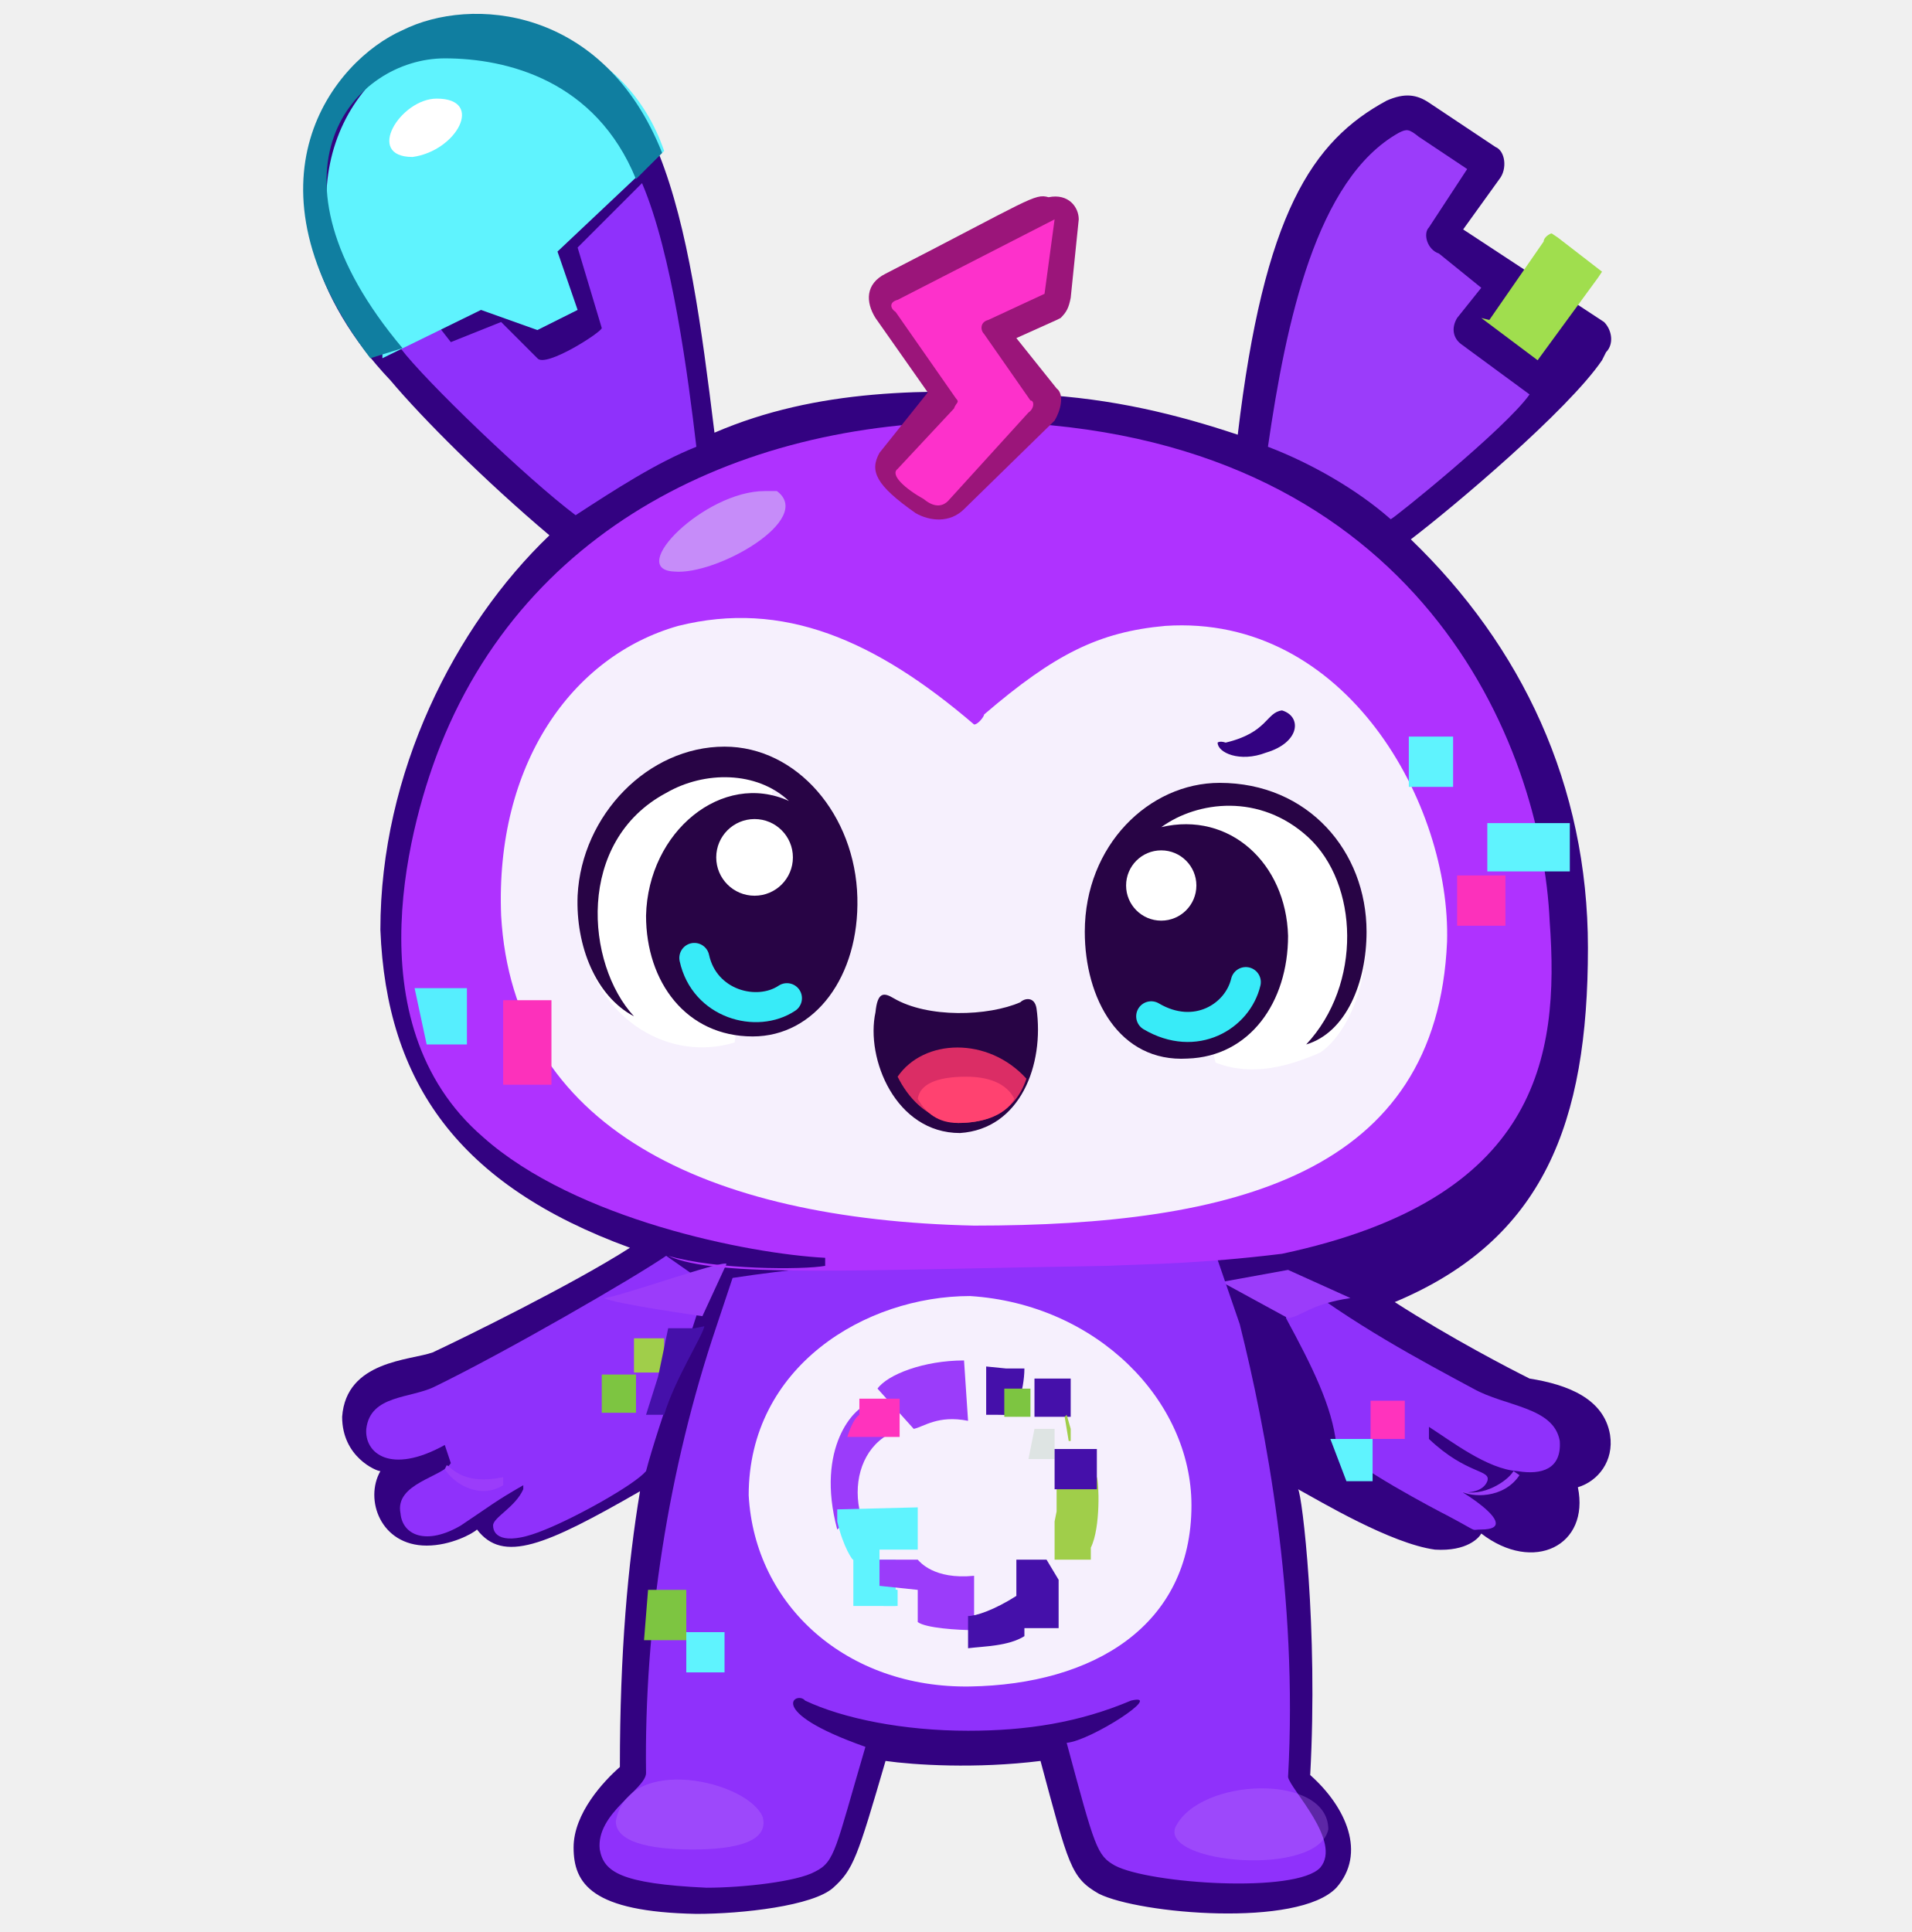
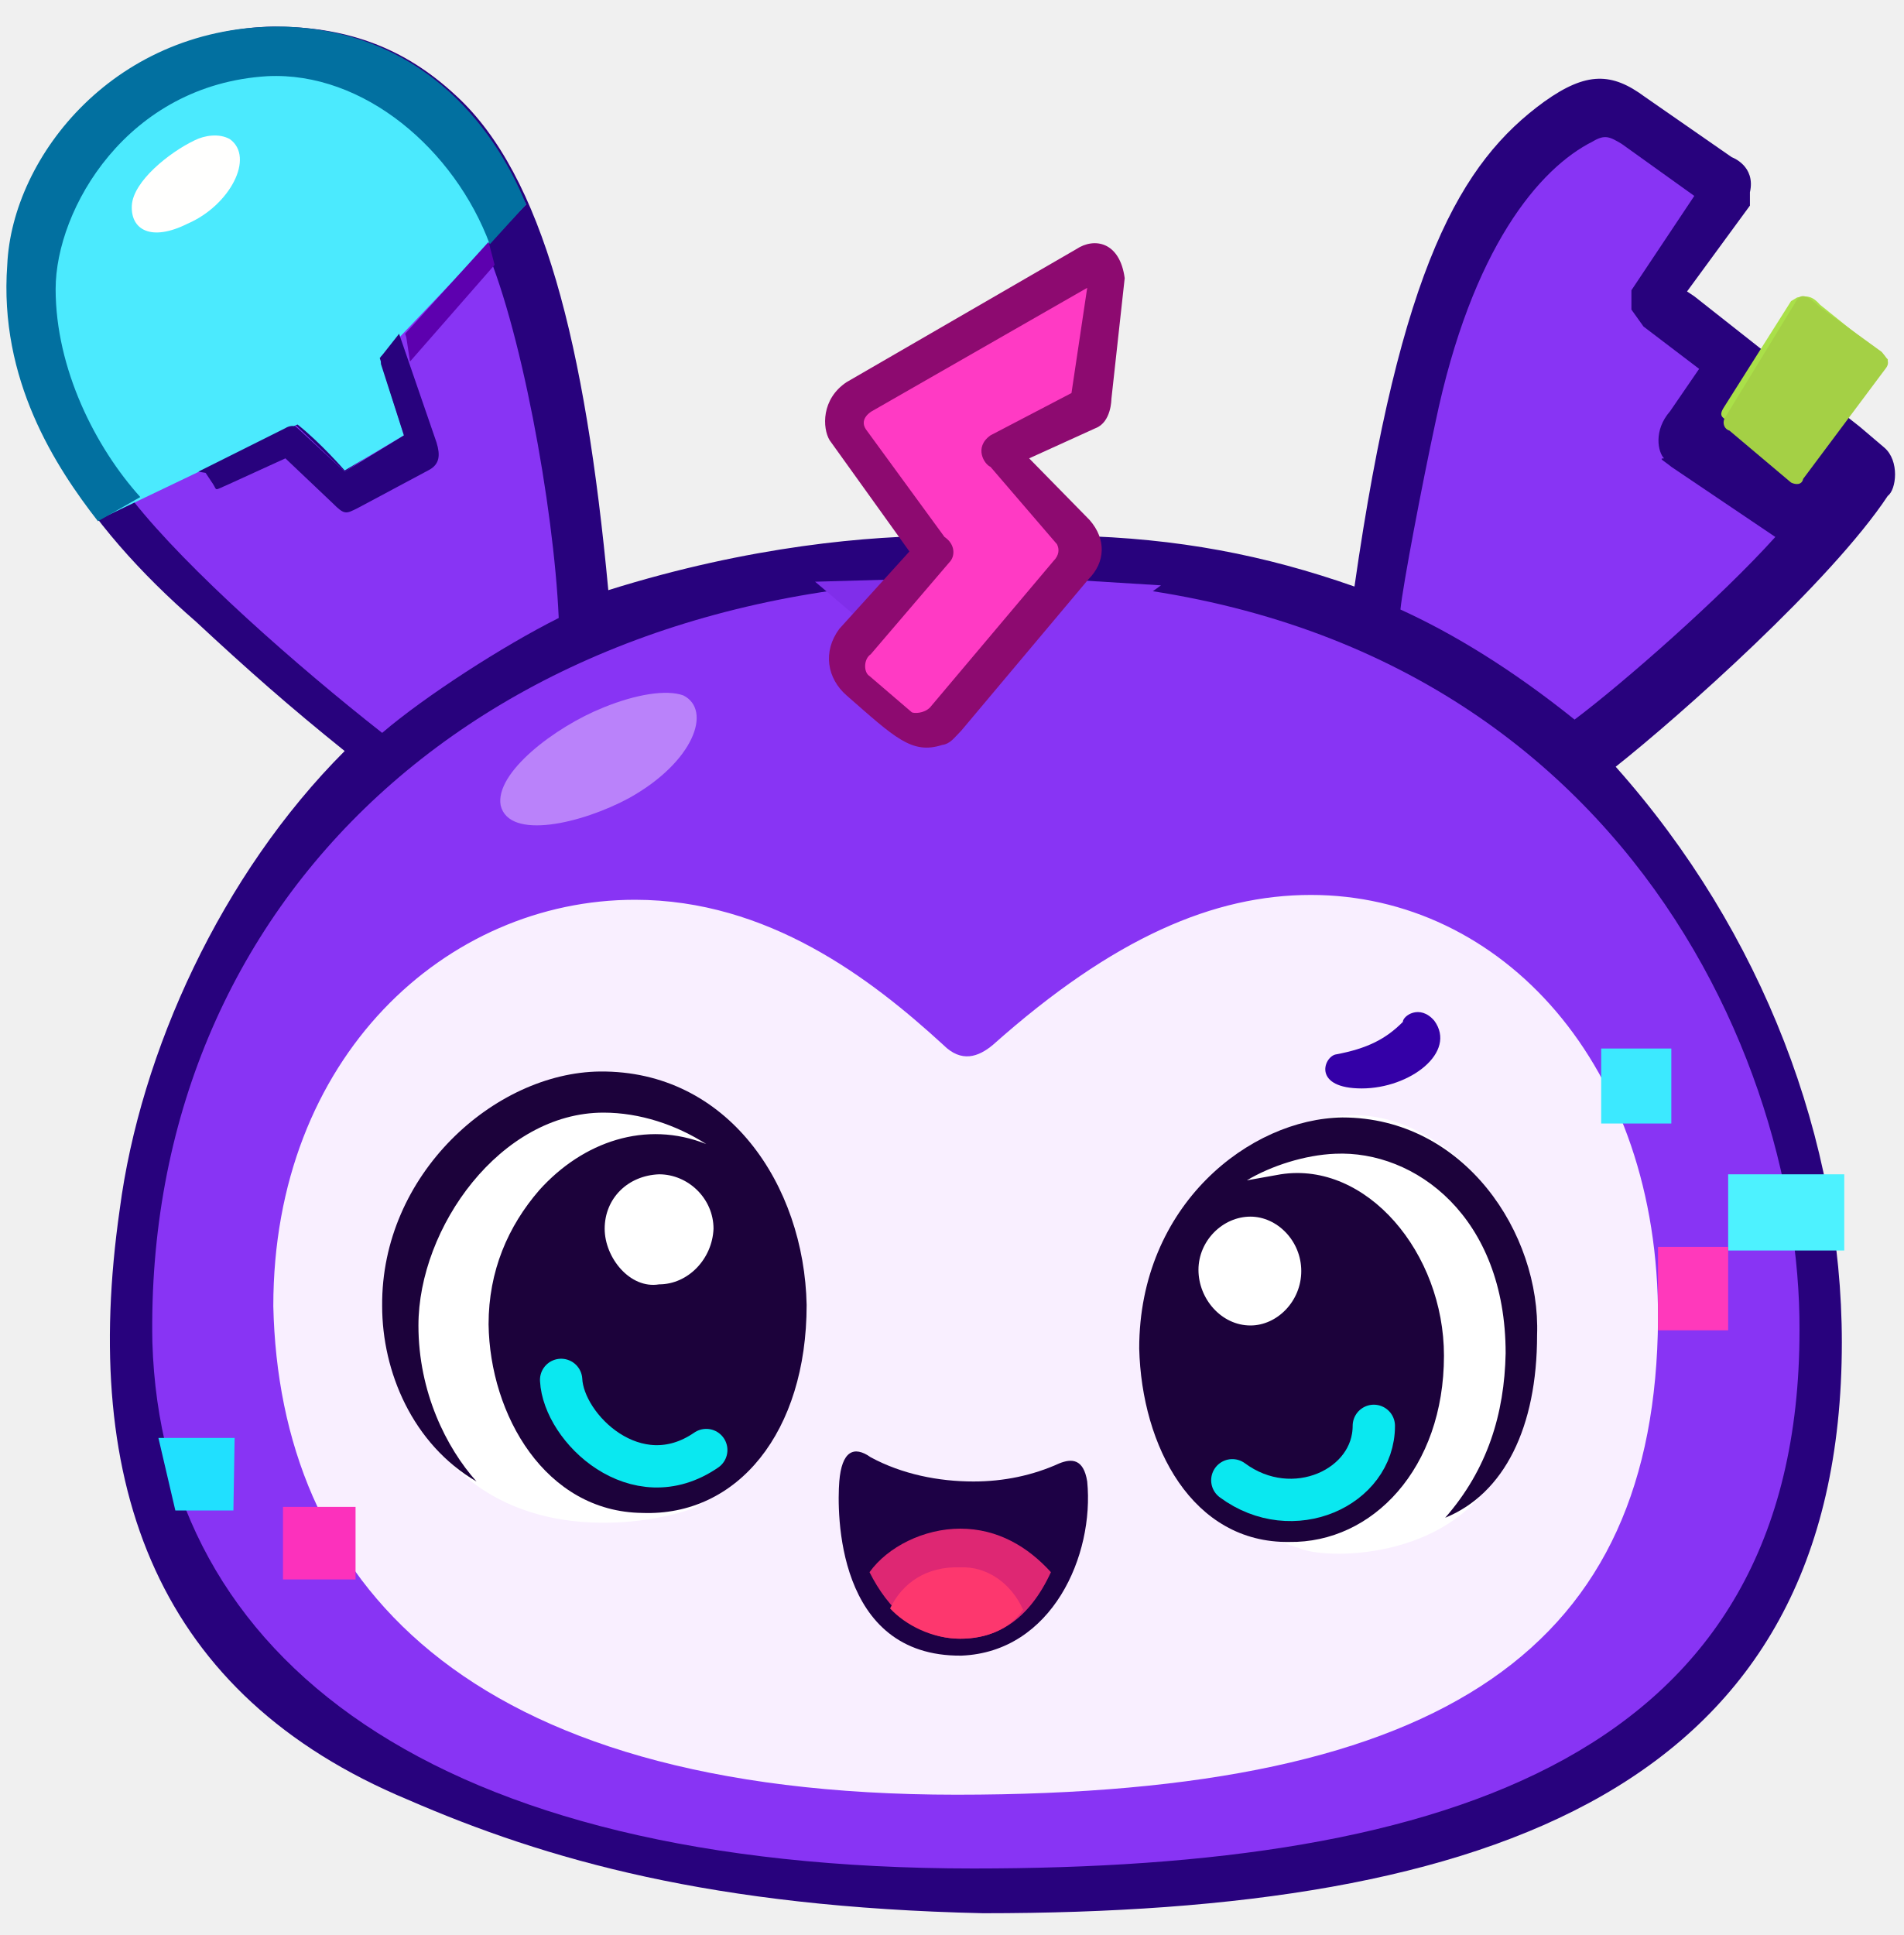
- <svg xmlns="http://www.w3.org/2000/svg" viewBox="0 0 598.5 604.8" class="char-svg mixy">
-   <style>.lid,.star-eye,.mouth-smile,.mouth-o{display:none}</style>
-   <g id="body">
-     <g transform="scale(6.3) translate(-74 -88.1)">
-       <style type="text/css">.mxc-0 {fill:#330281;}
- .mxc-1 {fill:#8F31FB;}
- .mxc-2 {fill:#9B3CFA;}
- .mxc-3 {fill:#A0DE4E;}
- .mxc-4 {opacity:0.3;fill:#BF80FC;enable-background:new    ;}
- .mxc-5 {fill:#AF32FF;}
- .mxc-6 {fill:#F6F0FD;}
- .mxc-7 {fill:#FFFFFF;}
- .mxc-8 {fill:#280445;}
- .mxc-9 {fill:#38EBF8;}
- .mxc-10 {fill:#FC31BB;}
- .mxc-11 {fill:#DB2D65;}
- .mxc-12 {fill:#FF4270;}
- .mxc-13 {fill:none;stroke:#38EBF8;stroke-width:1.493;stroke-linecap:round;stroke-miterlimit:10;}
- .mxc-14 {fill:#5FF3FE;}
- .mxc-15 {fill:#107EA0;}
- .mxc-16 {fill:#56EEFE;}
- .mxc-17 {fill:#FFFFFF;}
- .mxc-18 {fill:#C68CF9;}
- .mxc-19 {fill:#9B157A;}
- .mxc-20 {fill:#FD31CB;}
- .mxc-21 {fill:#4510AA;}
- .mxc-22 {fill:url(#SVGID_1_);}
- .mxc-23 {fill:#7DC541;}
- .mxc-24 {fill:#A0CE4A;}
- .mxc-25 {fill:#FF33BD;}
- .mxc-26 {fill:url(#SVGID_2_);}</style>
-       <path class="mxc-0" d="m150 156.6c-1-0.5-3.9-2-6.7-3.8 7.4-3.1 9.6-8.9 9.6-17.6 0-8.1-3.3-15-8.8-20.3 2.1-1.6 7.8-6.4 9.5-8.9l0.2-0.4c0.4-0.4 0.3-1.1-0.1-1.5l-7-4.6 1.8-2.5c0.4-0.5 0.3-1.4-0.2-1.6l-3.3-2.2c-0.6-0.4-1.2-0.5-2.1-0.1-3.7 2-6.1 5.6-7.4 16.6-3-1-6.2-1.8-10-2-5.4-0.3-10.9-0.3-16 1.9-1.3-10.6-2.6-19.5-10.3-20.3-3.7-0.3-7.3 1.1-9.1 4.7-2 4.1-0.5 9 3.3 13 1.6 1.9 4.7 5 7.9 7.7-4.7 4.5-8.4 11.8-8.4 19.6 0.3 7.6 3.9 12.7 12.4 15.8-2.8 1.8-8.3 4.5-9.8 5.2-1.1 0.4-4.3 0.4-4.5 3.2 0 2 1.7 2.7 1.9 2.7-0.8 1.4 0 3.7 2.3 3.7 1.2 0 2.3-0.6 2.5-0.8 1.3 1.7 3.4 0.8 8.1-1.9-0.6 3.6-1 8-1 13.7-0.8 0.7-2.3 2.3-2.3 4 0 1.8 0.9 3.2 6.1 3.3 2.3 0 5.8-0.4 6.8-1.3s1.2-1.5 2.6-6.3c1.4 0.2 4.5 0.4 7.7 0 1.4 5.2 1.5 5.8 2.9 6.6 2 1 9.9 1.7 11.8-0.3 1.5-1.7 0.5-4-1.3-5.6 0.4-7.3-0.4-13.9-0.6-14.2 1.1 0.6 4.6 2.7 6.8 3 1.6 0.1 2.2-0.6 2.3-0.8 2.6 2 5.4 0.6 4.8-2.3 1-0.3 1.8-1.3 1.6-2.6-0.3-1.8-2.1-2.5-4-2.8z" />
-       <path class="mxc-1" d="m107.1 150.5c-1.6 1.1-8 4.8-11.5 6.5-1.2 0.6-3.2 0.4-3.4 2.1-0.1 1.2 1.2 2.3 3.9 0.8l0.3 0.9c-0.4 0.7-2.8 1-2.5 2.5 0.1 1.1 1.3 1.6 3 0.6 1.5-1 1.7-1.2 3.1-2v0.2c-0.4 0.9-1.5 1.4-1.5 1.8 0 0.6 0.7 1 2.6 0.2 1.5-0.6 4.4-2.2 5-2.9 0.6-2.3 2.3-6.9 3-9.3l-2-1.4z" />
-       <path class="mxc-1" d="m137.9 153.6c1.3 2.4 2.3 4.4 2.5 6.3 0.7 1 5.1 3.3 5.5 3.5 1.7 0.9 1.1 0.7 1.7 0.7 2.2 0-1.2-2.2-2.6-2.7-5.8-1.8 2.1 2.3 2.9 0.3 0.2-0.6-1-0.3-2.9-2.1v-0.6c1.1 0.7 2.9 2.1 4.4 2.2 1.2 0.2 2.2-0.1 2.1-1.5-0.3-1.7-2.7-1.7-4.3-2.6-2.6-1.4-6-3.2-9.2-5.7l-0.1 2.2z" />
-       <path class="mxc-2" d="m108.9 153.5 1.2-2.6c-0.2-0.2-5.5 1.7-6.1 1.7 0.6 0.3 4.9 0.9 4.9 0.9z" />
-       <path class="mxc-2" d="m138 153.6-3.3-1.8 3.3-0.6 3.1 1.4c-2 0.3-2.4 0.9-3.1 1z" />
-       <path class="mxc-1" d="m135.6 153.9-1.1-3.2c-1.4 0.2-13-0.8-24.1 0.9l-0.8 2.4c-2.4 7.1-3.6 14.9-3.5 22.2 0 0.8-2.5 2-2.3 3.8 0.2 1.1 1 1.7 5.3 1.9 1.8 0 4.5-0.3 5.4-0.8 1-0.5 1-1.1 2.5-6.2-5.1-1.8-3.4-2.8-3-2.3 1.9 0.9 4.9 1.5 8.1 1.5 2.9 0 5.5-0.4 8.1-1.5 1.7-0.4-2 2-3.2 2.1 1.4 5.2 1.5 5.6 2.4 6.1 1.7 0.9 9 1.4 10.2 0.1 1.1-1.3-1.5-3.9-1.6-4.5 0.5-9-1.1-17.3-2.4-22.5z" />
-       <path class="mxc-2" d="m137 110.3c0.9-6.2 2.4-13.3 6.5-15.6 0.4-0.2 0.5-0.2 1 0.2l2.4 1.6-1.9 2.9c-0.3 0.3-0.1 1.1 0.5 1.3l2.1 1.7-1.2 1.5c-0.3 0.5-0.2 1 0.2 1.3l3.4 2.5c-1.2 1.7-6.8 6.2-6.9 6.2-1.7-1.5-4-2.8-6.1-3.6z" />
-       <path class="mxc-1" d="m100.9 104.7-1.9-1.8-3.3 1.3 0.7 0.9 2.5-1 1.8 1.8c0.4 0.5 3.2-1.3 3.2-1.5l-1.2-4 3.2-3.2c1.5 3.5 2.3 9.7 2.7 13.1-2 0.8-4 2.1-6 3.4-2.4-1.8-7.5-6.7-8.7-8.3l5.1-2.5" />
-       <path class="mxc-5" d="m124.4 109.1c-12.3-0.6-23.9 4.5-28.5 16-1.4 3.5-4.5 13.8 2.1 19.5 4.6 4.1 13.2 5.8 17 6v0.4c-1.1 0.2-5.4 0.2-7.8-0.5 2.4 1.1 9.2 0.7 21.8 0.5 2.2-0.1 4.6-0.1 8.7-0.6 12.7-2.7 13.8-9.7 13.3-16.5-0.4-8.9-6.5-23.8-26.6-24.8z" />
-       <path class="mxc-6" d="m122.4 124.1c-4.9-4.2-9.5-6.2-14.7-4.9-5.3 1.5-9.1 6.9-8.8 14.4 0.6 10.5 10.1 15.1 23.5 15.4 13 0 23-2.6 23.5-14.1 0.2-6.8-5-16.3-14-15.7-3.3 0.3-5.5 1.4-9 4.4 0 0.1-0.3 0.5-0.5 0.5z" />
-       <path class="mxc-6" d="m122.2 152.5c-5.2 0-11 3.5-11 9.9 0.3 5.5 4.9 9.6 11 9.5s11-3 11-9c0-5.2-4.7-10-11-10.4z" />
-       <path class="mxc-7" d="m112.5 126.6c-7.4-2.6-10.5 4.4-9.4 8.8 0.8 3.3 4.1 5.5 7.4 4.5l2-13.3z" />
-       <path class="mxc-8" d="m116.6 132.7c-0.1-4.1-3-7.5-6.6-7.5-3.8 0-7.1 3.4-7.3 7.4-0.1 2.5 0.9 5 2.8 6-2.4-2.6-2.9-8.7 1.6-11.1 1.9-1.1 4.5-1.1 6.1 0.4-3.3-1.5-7 1.5-7.1 5.7 0 3.3 2 6 5.3 6 3.1 0 5.3-3 5.2-6.9z" />
-       <path class="mxc-7" d="m131.5 129.6c1.6-2.2 6.6-2.6 9 0.8 2.6 4 1 8.7-0.9 10-1.6 0.7-3.4 1.2-5.2 0.5l-2.9-11.3z" />
-       <path class="mxc-8" d="m134.6 127c-3.5 0-6.7 3.1-6.7 7.4 0 3.3 1.7 6.5 5.1 6.3 3.1-0.1 5-2.8 5-6.1-0.1-3.6-2.9-6.2-6.3-5.4 1.8-1.3 4.9-1.7 7.3 0.5 2.5 2.3 2.7 7.3-0.1 10.3 2-0.6 3-3.1 3-5.6 0-4-2.9-7.4-7.3-7.4z" />
-       <path class="mxc-7" d="m111.5 128.9c-1 0-1.9 0.8-1.9 1.8s0.9 1.9 1.9 1.9 2-0.9 2-1.9-0.9-1.8-2-1.8z" />
-       <path class="mxc-7" d="m131.7 130.4c-1 0-1.8 0.7-1.8 1.7s0.7 1.8 1.7 1.8 1.9-0.8 1.9-1.8c0-0.9-0.8-1.7-1.8-1.7z" />
-       <path class="mxc-8" d="m125.5 138.2c-0.1-0.6-0.6-0.5-0.8-0.3-1.6 0.7-4.6 0.8-6.3-0.2-0.5-0.3-0.8-0.3-0.9 0.7-0.5 2.3 1 6 4.2 6 3-0.2 4.2-3.4 3.8-6.2z" />
-       <path class="mxc-11" d="m118.6 141.6c0.5 1 1.4 2.1 3 2.3 1.3 0 2.8-0.4 3.4-2.2-1.9-2.1-5.1-2-6.4-0.1z" />
-       <path class="mxc-12" d="m122 141.6c-1.5 0-2.3 0.4-2.4 1.1 0.4 0.7 1 1.2 2 1.2 1.1 0 2.3-0.3 2.8-1.2-0.3-0.6-1-1.1-2.4-1.1z" />
-       <path class="mxc-13" d="m113.1 137.7c-1.5 1-4.1 0.3-4.6-2" />
-       <path class="mxc-13" d="m135.9 136.9c-0.4 1.7-2.5 3-4.7 1.7" />
-       <path class="mxc-14" d="m93 105.9 4.9-2.4 2.8 1 2-1-1-2.9 5.3-5c-1.9-5.5-7.5-7-11.4-5.5-5.5 2.1-7.5 9.1-2.6 15.3v0.5z" />
-       <path class="mxc-15" d="m92.4 105.9 1.6-0.5c-7.4-8.8-2.4-14.4 2.1-14.4 3.1 0 7.5 1.1 9.5 6l1.3-1.3c-2.9-7.3-9.5-7.8-12.9-6.1-3.4 1.5-8.3 7.5-1.6 16.3z" />
-       <path class="frag f0 mxc-16" d="m97.2 137.2h-2.6l0.6 2.8h2v-2.8z" />
-       <path class="frag f1 mxc-10" d="m101.4 140.1v-2.3h-2.4v4.2h2.4" />
-       <path class="mxc-17" d="m95.7 93c-1.8 0-3.6 2.9-1.2 2.9 2.2-0.3 3.6-2.9 1.2-2.9z" />
-       <path class="mxc-18" d="m112 112.5c-3 0-6.9 3.9-4.5 4 2.1 0.2 7-2.6 5.1-4h-0.6z" />
-       <path class="mxc-0" d="m134.5 125c0 0.5 1.1 1 2.4 0.5 1.7-0.5 1.8-1.8 0.8-2.1-0.8 0.1-0.7 1.1-2.8 1.6-0.3-0.1-0.4 0-0.4 0z" />
-       <path class="mxc-19" d="m126.1 97.9c-0.7-0.2-0.9 0.1-8.1 3.8-1 0.5-1 1.4-0.5 2.2l2.6 3.7-2.4 3c-0.5 0.9-0.2 1.6 1.8 3 0.7 0.4 1.7 0.5 2.4-0.2l4.5-4.4c0.3-0.5 0.5-1.3 0.1-1.6l-2-2.5 2-0.9 0.2-0.1c0.3-0.3 0.4-0.5 0.5-1l0.4-3.9c0-0.6-0.5-1.3-1.5-1.1z" />
-       <path class="mxc-20" d="m126.4 99-7.8 4c-0.4 0.1-0.4 0.4-0.1 0.6l3 4.3c0.2 0.2 0 0.2-0.1 0.5l-2.8 3c-0.4 0.3 0.4 1 1.3 1.5 0.6 0.5 1 0.3 1.2 0.1l4-4.4c0.3-0.2 0.3-0.6 0.1-0.6l-2.3-3.3c-0.2-0.2-0.2-0.6 0.2-0.7l2.8-1.3 0.5-3.7z" />
-       <path class="mxc-3" d="m147.6 103.9 2.8 2.1 3-4.1 0.2-0.3-2.2-1.7-0.3-0.2c-0.1 0-0.4 0.2-0.4 0.4l-2.7 3.9-0.4-0.1z" />
-       <path class="mxc-4" d="m104.6 178.6c0 1 1.6 1.4 3.8 1.4s3.8-0.4 3.5-1.6c-0.7-1.8-6.7-3.2-7.3 0.2z" />
-       <path class="mxc-4" d="m140 179c0-2.8-6.4-2.6-7.6-0.1-0.7 1.8 7.1 2.5 7.6 0.1z" />
-       <linearGradient id="SVGID_1_" x1="-516.3" x2="-516.3" y1="431.3" y2="434" gradientTransform="matrix(1.062 0 0 1.062 635.9 -282)" gradientUnits="userSpaceOnUse">
-         <stop stop-color="#7DC541" offset="0" />
-         <stop stop-color="#A0CD3A" offset="1" />
-       </linearGradient>
-       <polygon class="frag f2 mxc-22" points="106.2 167.1 108.1 167.1 108.1 169.6 106 169.6" />
-       <rect class="frag f3 mxc-14" x="108.1" y="169.2" width="1.9" height="2" />
-       <rect class="frag f4 mxc-23" x="103.9" y="156.4" width="1.7" height="1.9" />
-       <rect class="frag f5 mxc-24" x="105.5" y="154.6" width="1.5" height="1.7" />
-       <path class="mxc-21" d="m108.5 154.1h-1.3l-0.5 2.4-0.6 1.9h0.9c0.5-1.7 1.9-3.9 2-4.4l-0.5 0.1z" />
-       <linearGradient id="SVGID_2_" x1="-496" x2="-495" y1="432.8" y2="434.1" gradientTransform="matrix(1.062 0 0 1.062 635.9 -282)" gradientUnits="userSpaceOnUse">
-         <stop stop-color="#DEE4E3" offset="0" />
-         <stop stop-color="#BCCAC4" offset="1" />
-       </linearGradient>
-       <polyline class="mxc-26" points="125.4 159.1 125.1 160.6 125.9 160.6 126.4 160.6 126.4 159.1 125.4 159.1" />
-       <path class="mxc-2" d="m121.9 155.7c-2 0-3.8 0.7-4.3 1.4l1.8 2c0.5-0.1 1.2-0.7 2.7-0.4l-0.2-3z" />
-       <path class="mxc-21" d="m124 156.1-1-0.1v2.4c1 0 1.4 0 1.5 0.1-0.1-0.1 0.4-1.3 0.4-2.4h-0.9z" />
-       <path class="mxc-2" d="m116.7 163.1c-0.3-1.5 0.2-3 1.4-3.7l-1-1.5c-0.6 0.1-2.6 2.1-1.5 6.2l1.1-1z" />
-       <path class="mxc-14" d="m115.6 163.7c0.3 1.3 0.8 2 0.8 1.9v2.3h2.1v-2.3h-0.8v-0.5h1.9v-2.1l-4 0.1z" />
-       <path class="mxc-14" d="m118.1 167-0.2 0.9h0.7v-0.8l-0.5-0.1" />
-       <path class="mxc-2" d="m119.6 165.6h-1.9v1.3l1.9 0.2v1.6c0.4 0.3 2 0.4 2.8 0.4v-2.7c-2 0.2-2.7-0.7-2.8-0.8z" />
-       <path class="mxc-21" d="m124.6 165.6h-0.1v1.8c-1.1 0.7-2 1-2.4 1v1.6c0.8-0.1 2-0.1 2.8-0.6v-0.4h1.7v-2.4l-0.6-1h-1.4z" />
-       <path class="frag f11 mxc-25" d="m116.7 157.6v0.8c-0.3 0.2-0.5 0.8-0.6 1.1h2.6v-1.9h-2z" />
-       <path class="mxc-24" d="m128.5 161.5h-2v1.7l-0.1 0.5v1.9h1.8v-0.6c0.5-1 0.4-3.3 0.3-3.5z" />
-       <path class="mxc-21" d="m128.5 161.6v-1.5h-2.1v2h2.1v-0.5z" />
-       <polygon class="mxc-21" points="125.4 156.6 125.4 158.5 127.2 158.5 127.2 156.6" />
-       <path class="mxc-23" d="m124 157.1h-0.1v1.4h1.3v-1.4h-0.8" />
-       <path class="mxc-24" d="m127 158.4-0.1 0.1 0.2 1.2h0.1v-0.6l-0.2-0.7" />
-       <polygon class="frag f6 mxc-14" points="140.1 159.6 140.9 161.7 142.2 161.7 142.2 159.6" />
-       <rect class="frag f7 mxc-25" x="142.1" y="157.7" width="1.7" height="1.9" />
-       <rect class="frag f8 mxc-14" x="144" y="124.7" width="2.2" height="2.5" />
-       <rect class="frag f9 mxc-10" x="146.4" y="131.6" width="2.4" height="2.5" />
-       <rect class="frag f10 mxc-14" x="147.9" y="129" width="4.1" height="2.4" />
-       <path class="mxc-2" d="m99 161.9v-0.4c-1.9 0.4-2.5-0.4-2.8-0.6l-0.1 0.2c0.5 0.8 1.8 1.5 2.9 0.8z" />
-       <path class="mxc-2" d="m146.6 162.2c0.5 0.3 2.1 0.4 2.9-0.8l-0.3-0.2c-0.3 0.5-1.5 1.3-2.6 1z" />
-     </g>
-   </g>
-   <g id="fragments" />
-   <g id="eye-left">
-     <g class="eye-core">
-       <ellipse cx="236.2" cy="268.4" rx="14.5" ry="14.5" fill="#280445" />
-       <ellipse class="shine" cx="236.2" cy="268.4" rx="12" ry="12" fill="#ffffff" />
-     </g>
-     <ellipse class="lid" cx="228.1" cy="281.6" rx="49" ry="52" fill="#F6F0FD" />
-     <path class="star-eye" d="M 228.1,253.9 L 236.9,274.1 L 259.6,275.9 L 242.5,290.4 L 248.2,313.1 L 228.1,301.1 L 207.9,313.1 L 213.6,290.4 L 196.6,275.9 L 219.2,274.1 Z" fill="#FFE03D" stroke="#9B157A" stroke-width="6" stroke-linejoin="round" />
-   </g>
-   <g id="eye-right">
-     <g class="eye-core">
-       <ellipse cx="363.5" cy="277.2" rx="13.5" ry="13.5" fill="#280445" />
-       <ellipse class="shine" cx="363.5" cy="277.2" rx="11" ry="11" fill="#ffffff" />
-     </g>
-     <ellipse class="lid" cx="380.5" cy="287.9" rx="46" ry="49" fill="#F6F0FD" />
-     <path class="star-eye" d="M 380.5,260.2 L 389.3,280.3 L 412.0,282.2 L 395.0,296.7 L 400.7,319.4 L 380.5,307.4 L 360.4,319.4 L 366.0,296.7 L 349.0,282.2 L 371.7,280.3 Z" fill="#FFE03D" stroke="#9B157A" stroke-width="6" stroke-linejoin="round" />
-   </g>
-   <g id="mouth">
-     <g class="mouth-open" />
-     <g class="mouth-smile">
-       <ellipse cx="303.0" cy="335.2" rx="34" ry="26" fill="#F6F0FD" />
-       <path d="M 278.5,325.7 Q 303.0,349.6 327.6,325.7" fill="none" stroke="#280445" stroke-width="10" stroke-linecap="round" />
-     </g>
-     <g class="mouth-o">
-       <ellipse cx="303.0" cy="335.2" rx="34" ry="26" fill="#F6F0FD" />
-       <ellipse cx="303.0" cy="335.2" rx="14" ry="17" fill="#280445" />
-       <ellipse cx="303.0" cy="349.6" rx="7" ry="8" fill="#FF4270" />
-     </g>
-   </g>
-   <g id="antenna-left" />
-   <g id="antenna-right" />
-   <g id="crest" />
-   <g id="belly" />
+ <svg xmlns="http://www.w3.org/2000/svg" viewBox="0 0 157.4 160">
+   <style type="text/css">.cls-0 {fill:#802EEA;}
+ .cls-1 {fill:#28027D;}
+ .cls-2 {fill:#8834F4;}
+ .cls-3 {fill:#F9EFFF;}
+ .cls-4 {fill:#FFFFFF;}
+ .cls-5 {fill:#1C023B;}
+ .cls-6 {fill:none;stroke:#0AE8F0;stroke-width:3.5;stroke-linecap:round;stroke-miterlimit:10;}
+ .cls-7 {fill:#1D0145;}
+ .cls-8 {fill:#DE2773;}
+ .cls-9 {fill:#FD376E;}
+ .cls-10 {fill:#4BEAFE;}
+ .cls-11 {fill:#0270A0;}
+ .cls-12 {fill:#FFFFFE;}
+ .cls-13 {fill:#BA82FA;}
+ .cls-14 {fill:#FF3AC4;}
+ .cls-15 {fill:#8D0A70;}
+ .cls-16 {fill:#AAE049;}
+ .cls-17 {fill:#4DF2FF;}
+ .cls-18 {fill:#FC31BC;}
+ .cls-19 {fill:#3CE9FF;}
+ .cls-20 {fill:#FF39BB;}
+ .cls-21 {fill:#5D00AF;}
+ .cls-22 {fill:#A4D045;}
+ .cls-23 {fill:#20E0FF;}
+ .cls-24 {fill:#1F0253;}</style>
+   <path class="cls-1" d="m155.8 37-2-1.7-13.7-10.8-0.6-0.4 5.2-7.1v-1.1c0.5-2.2-1.5-2.9-1.5-2.9l-7.2-5c-2.7-2-4.8-2.1-8.3 0.4-6.9 5-11.9 13.6-15.7 40.1-7.4-2.6-14.6-4-23.2-4.2h-10.6c-6.2 0-16.1 0.8-27.9 4.5-1.9-20.3-5.4-34.3-12.6-40.9-4.5-4.2-9.4-5.7-15.1-5.7-11.8 0.2-21.6 9.8-21.9 20.2-0.5 11.2 6.4 21.1 15.5 29 4.3 4 7.7 7 12.3 10.7-10.2 10.2-16.9 24.9-18.6 37.9-3.3 23 3.2 40.2 23.8 48.8 11.5 5 25.2 8.9 47.6 9.4 42 0 71-10.3 71-47.2 0-16.6-6.5-33.9-18.7-47.6 5.3-4.2 17.8-15.3 22.5-22.4 0.7-0.5 1-2.9-0.3-4z" />
+   <path class="cls-2" d="m138.2 38.6c-0.6-0.5-1.1-0.7-0.6-0.7-0.5-0.5-0.9-2.3 0.5-3.9l2.4-3.5-4.6-3.5-1-1.4v-1.6l5.2-7.8-6-4.3c-1-0.6-1.4-0.8-2.4-0.2-4.4 2.2-10 8.8-13 23.2-1.1 5.1-2.7 13.5-2.9 15.5 4.4 2 9.3 5 14.4 9.1 4-3 12.1-10.1 16.6-15.1l-8.6-5.8zm-106.6 22c3.5-3 10-7.2 14.6-9.5-0.4-9.2-3.2-24.5-6.3-31.2l-8.4 9.2 1.7 6.8-4.7 3.1-4-3.8-13.5 6.2c4.5 5.7 13.6 13.7 20.6 19.2z" />
+   <path class="cls-2" d="m82.1 47.9c-42.1 0-70.2 26.6-69.5 63.1 0.8 26.2 23.3 43.5 67.9 43.5 39.3 0 68.3-9.3 68.3-44.5 0.1-24-17.3-62.1-66.7-62.1z" />
+   <path class="cls-3" d="m108.4 74c-8 0-16.3 3.5-26.3 12.4-1.2 1-2.6 1.5-4.1 0-6-5.5-14.5-12-25.5-12-15.6 0-29.9 13-29.9 33.6 0.5 22.4 15.5 40.4 56.5 40.4 40.8 0 57.8-12.4 58-39.3 0.1-21.1-13-35.1-28.7-35.1z" />
+   <path class="cls-4" d="m57.6 124.6c-3 1.3-17 4.3-23.1-7.6-2.9-6.1-2.9-19 8-25.1 3.9-2.1 11.1-2.9 14.9 0 4.8 3.5 9.3 26.1 0.2 32.7z" />
+   <path class="cls-4" d="m107.4 128c2.2 1 12.2 1 16.2-6s4.9-20.6-4.1-27.1c-2.8-1.9-6.4-3.8-12-1.9-2.3 1-10.9 4-12.5 15.5-1 7.4 5.2 17.5 12.4 19.5z" />
+   <path class="cls-5" d="m49.6 88.6c-8.7 0.1-18.1 8.5-18 19.4 0 5.4 2.5 11.4 7.8 14.5-2.5-2.8-4.8-7.4-4.8-12.9 0-8.1 6.8-17.6 15.3-17.6 3 0 6 1 8.5 2.6-5-2-10.2-0.2-13.8 3.8-2.6 3-4.2 6.7-4.2 11.1 0.1 7.5 4.7 15.5 12.7 15.6 7.9 0.3 13.6-6.7 13.6-17.2-0.2-9.9-6.5-19.4-17.1-19.3z" />
+   <path class="cls-5" d="m111 92.4c-7.6 0.1-16.8 7.2-16.8 19.1 0.2 8.1 4.4 16.1 12.4 16 6.9 0.1 12.8-6.1 12.8-15.4 0-8.5-6.4-16.1-13.5-15l-2.8 0.5c2-1.2 4.8-2.1 7.3-2.2 6.6-0.3 14.1 5.2 14.1 16.5-0.1 5-1.5 9.6-5 13.6 4.9-2 7.6-7.5 7.6-15.1 0.3-8.4-6-18-16.1-18z" />
+   <path class="cls-4" d="m103.4 100.6c-2.3 0-4.3 2-4.3 4.4s1.9 4.6 4.3 4.6c2.2 0 4.2-2 4.2-4.5s-2-4.5-4.2-4.5zm-48.9-3.5c-2.6 0.1-4.5 2-4.5 4.5 0 2.4 2.1 5 4.5 4.6 2.4 0 4.4-2.1 4.5-4.6 0-2.5-2.1-4.5-4.5-4.5z" />
+   <path class="cls-6" d="m46.4 114.1c0.2 4 6.2 9.8 12 5.8" />
+   <path class="cls-6" d="m101.9 122.4c5 3.7 11.7 0.6 11.7-4.5" />
+   <path class="cls-7" d="m87.6 121c-2.2 1-4.6 1.5-7.1 1.5-2.9 0-5.9-0.6-8.5-2-1.4-1-2.4-0.5-2.6 2s-0.3 14.5 10.1 14.4c7.5-0.3 11-8.3 10.4-14.4-0.3-1.9-1.3-1.9-2.3-1.5z" />
+   <path class="cls-8" d="m71.9 130c1.5 3 4 5.5 7.5 5.5 3.1 0 5.7-1.6 7.5-5.5-1.9-2.1-4.4-3.6-7.5-3.6-3 0-6 1.5-7.5 3.6z" />
+   <path class="cls-9" d="m73.6 133c1.3 1.4 3.5 2.5 5.8 2.5 2.2 0 4.1-0.8 5.2-2.4-1-2.2-3-3.6-5.2-3.5-2.8-0.1-4.8 1.3-5.8 3.4z" />
+   <path class="cls-10" d="m8.1 43 16.5-7.9c1.9 1.5 3.9 3.8 3.9 3.8l4.9-2.9-2-6.4 12.1-12.7c-2.5-4.9-8.1-14.9-21.1-14.4s-22.4 11.1-20.4 25.5c0.4 4.6 2.6 10.1 6.1 15z" />
+   <path class="cls-11" d="m8.1 43.1 3.5-2c-3.7-4.1-7-10.6-7-17.2s5.9-16.9 17.5-17.6c8-0.4 15.5 6.1 18.4 13.9l3-3.3c-2.8-6.9-9-14.4-20.1-14.7-13.8-0.2-22.4 10.7-22.8 19.7-0.7 9.5 4 16.7 7.5 21.2z" />
+   <path class="cls-12" d="m16.1 11.6c-2.1 1-5.1 3.4-5.2 5.4s1.6 3 4.6 1.5c3.5-1.5 5.6-5.5 3.5-7-0.9-0.5-2.1-0.3-2.9 0.1z" />
+   <path class="cls-13" d="m49.9 58.5c-4 1.6-9 5.4-8.5 8.1 0.7 2.9 6.7 1.5 10.6-0.6 5.4-3 6.9-7.3 4.5-8.5-1.4-0.5-3.9-0.1-6.6 1z" />
+   <path class="cls-1" d="m17 39.1 0.6 0.9c0.4 0.6 0 0.6 1.4 0l4.6-2.1 3.9 3.7c1 1 1.1 0.9 2.1 0.4l5.8-3.1c1-0.5 1-1.3 0.7-2.3l-3.1-9-1.5 1.9v0.6l1.9 5.9-4.9 3-3.9-3.6c-0.4-0.4-1 0-1 0l-7.2 3.6 0.6 0.1z" />
+   <path class="cls-0" d="m67.4 48.1 4 3.4 3.1-3.6z" />
+   <path class="cls-2" d="m78.5 61.1 17.5-12.7-6.5-0.4z" />
+   <path class="cls-14" d="m70 33.4 19.6-11.4 1.9 0.1-1 11.4-7 3.4 5.5 8v2l-11.4 13.2-2.1 0.5-5.5-5 7-9.7-7.1-10z" />
+   <path class="cls-15" d="m89 20.6-19 11c-2.1 1.4-2 3.8-1.4 4.8l6.6 9.2-5.8 6.4c-1.4 1.9-1 4.1 0.6 5.5 4 3.5 5.4 4.9 7.9 4.1 0.7-0.1 1-0.6 1.6-1.2l10.5-12.5c1.4-1.4 1.5-3.3 0.1-4.9l-5-5.1 5.5-2.5c1.3-0.5 1.3-2.4 1.3-2.4l1.1-10c-0.4-3-2.5-3.4-4-2.4zm-0.4 11.9-6.7 3.5c-1.4 1-0.5 2.4 0 2.6l5.5 6.4c0.2 0.4 0.2 0.9-0.3 1.4l-10.2 12.1c-0.5 0.5-1.3 0.5-1.5 0.4l-3.5-3c-0.5-0.3-0.5-1.4 0.1-1.8l6.5-7.6c0.5-0.5 0.5-1.5-0.4-2.1l-6.5-8.9c-0.6-0.9 0.5-1.5 0.5-1.5l17.8-10.2-1.3 8.7z" />
+   <path class="cls-21" d="m33.5 27.6 0.1 0.3 0.3 2 7-8-0.5-1.9z" />
+   <path class="cls-16" d="m148.6 24.6-0.5 0.3-5.5 8.7c-0.6 0.9-0.1 0.9 0.5 1.4l5 3.9 8-8.8v-0.4l-5.6-4.5c-0.6-0.7-1.1-0.8-1.9-0.6z" />
+   <path class="cls-22" d="m150.5 25.4c-1.1-1-1.6-1.3-2.1-0.3l-5.8 9.5c-0.2 0.4 0 0.9 0.4 1l5.1 4.3c0.4 0.2 0.9 0.2 1-0.3l6.8-9.1c0.5-0.6 0-1-0.3-1.4l-5.1-3.7z" />
+   <path class="cls-17" d="m142.9 97.1h9.6v6.3h-9.6z" />
+   <path class="cls-18" d="m23.4 124.6h6v6h-6z" />
+   <path class="cls-19" d="m132.4 86.7h5.8v6.2h-5.8z" />
+   <path class="cls-20" d="m137.1 103.1h5.8v6.9h-5.8z" />
+   <path class="cls-23" d="m13.1 118.9h6.3l-0.1 6h-4.8z" />
+   <path class="cls-24" d="m109.1 86.7" />
+   <path d="m110.4 87.2c-1 0.3-1.8 2.8 2.2 2.8s7.9-3 6-5.6c-1.2-1.4-2.6-0.4-2.6 0.1-1.4 1.4-2.9 2.2-5.6 2.7z" fill="#3400A7" />
</svg>
